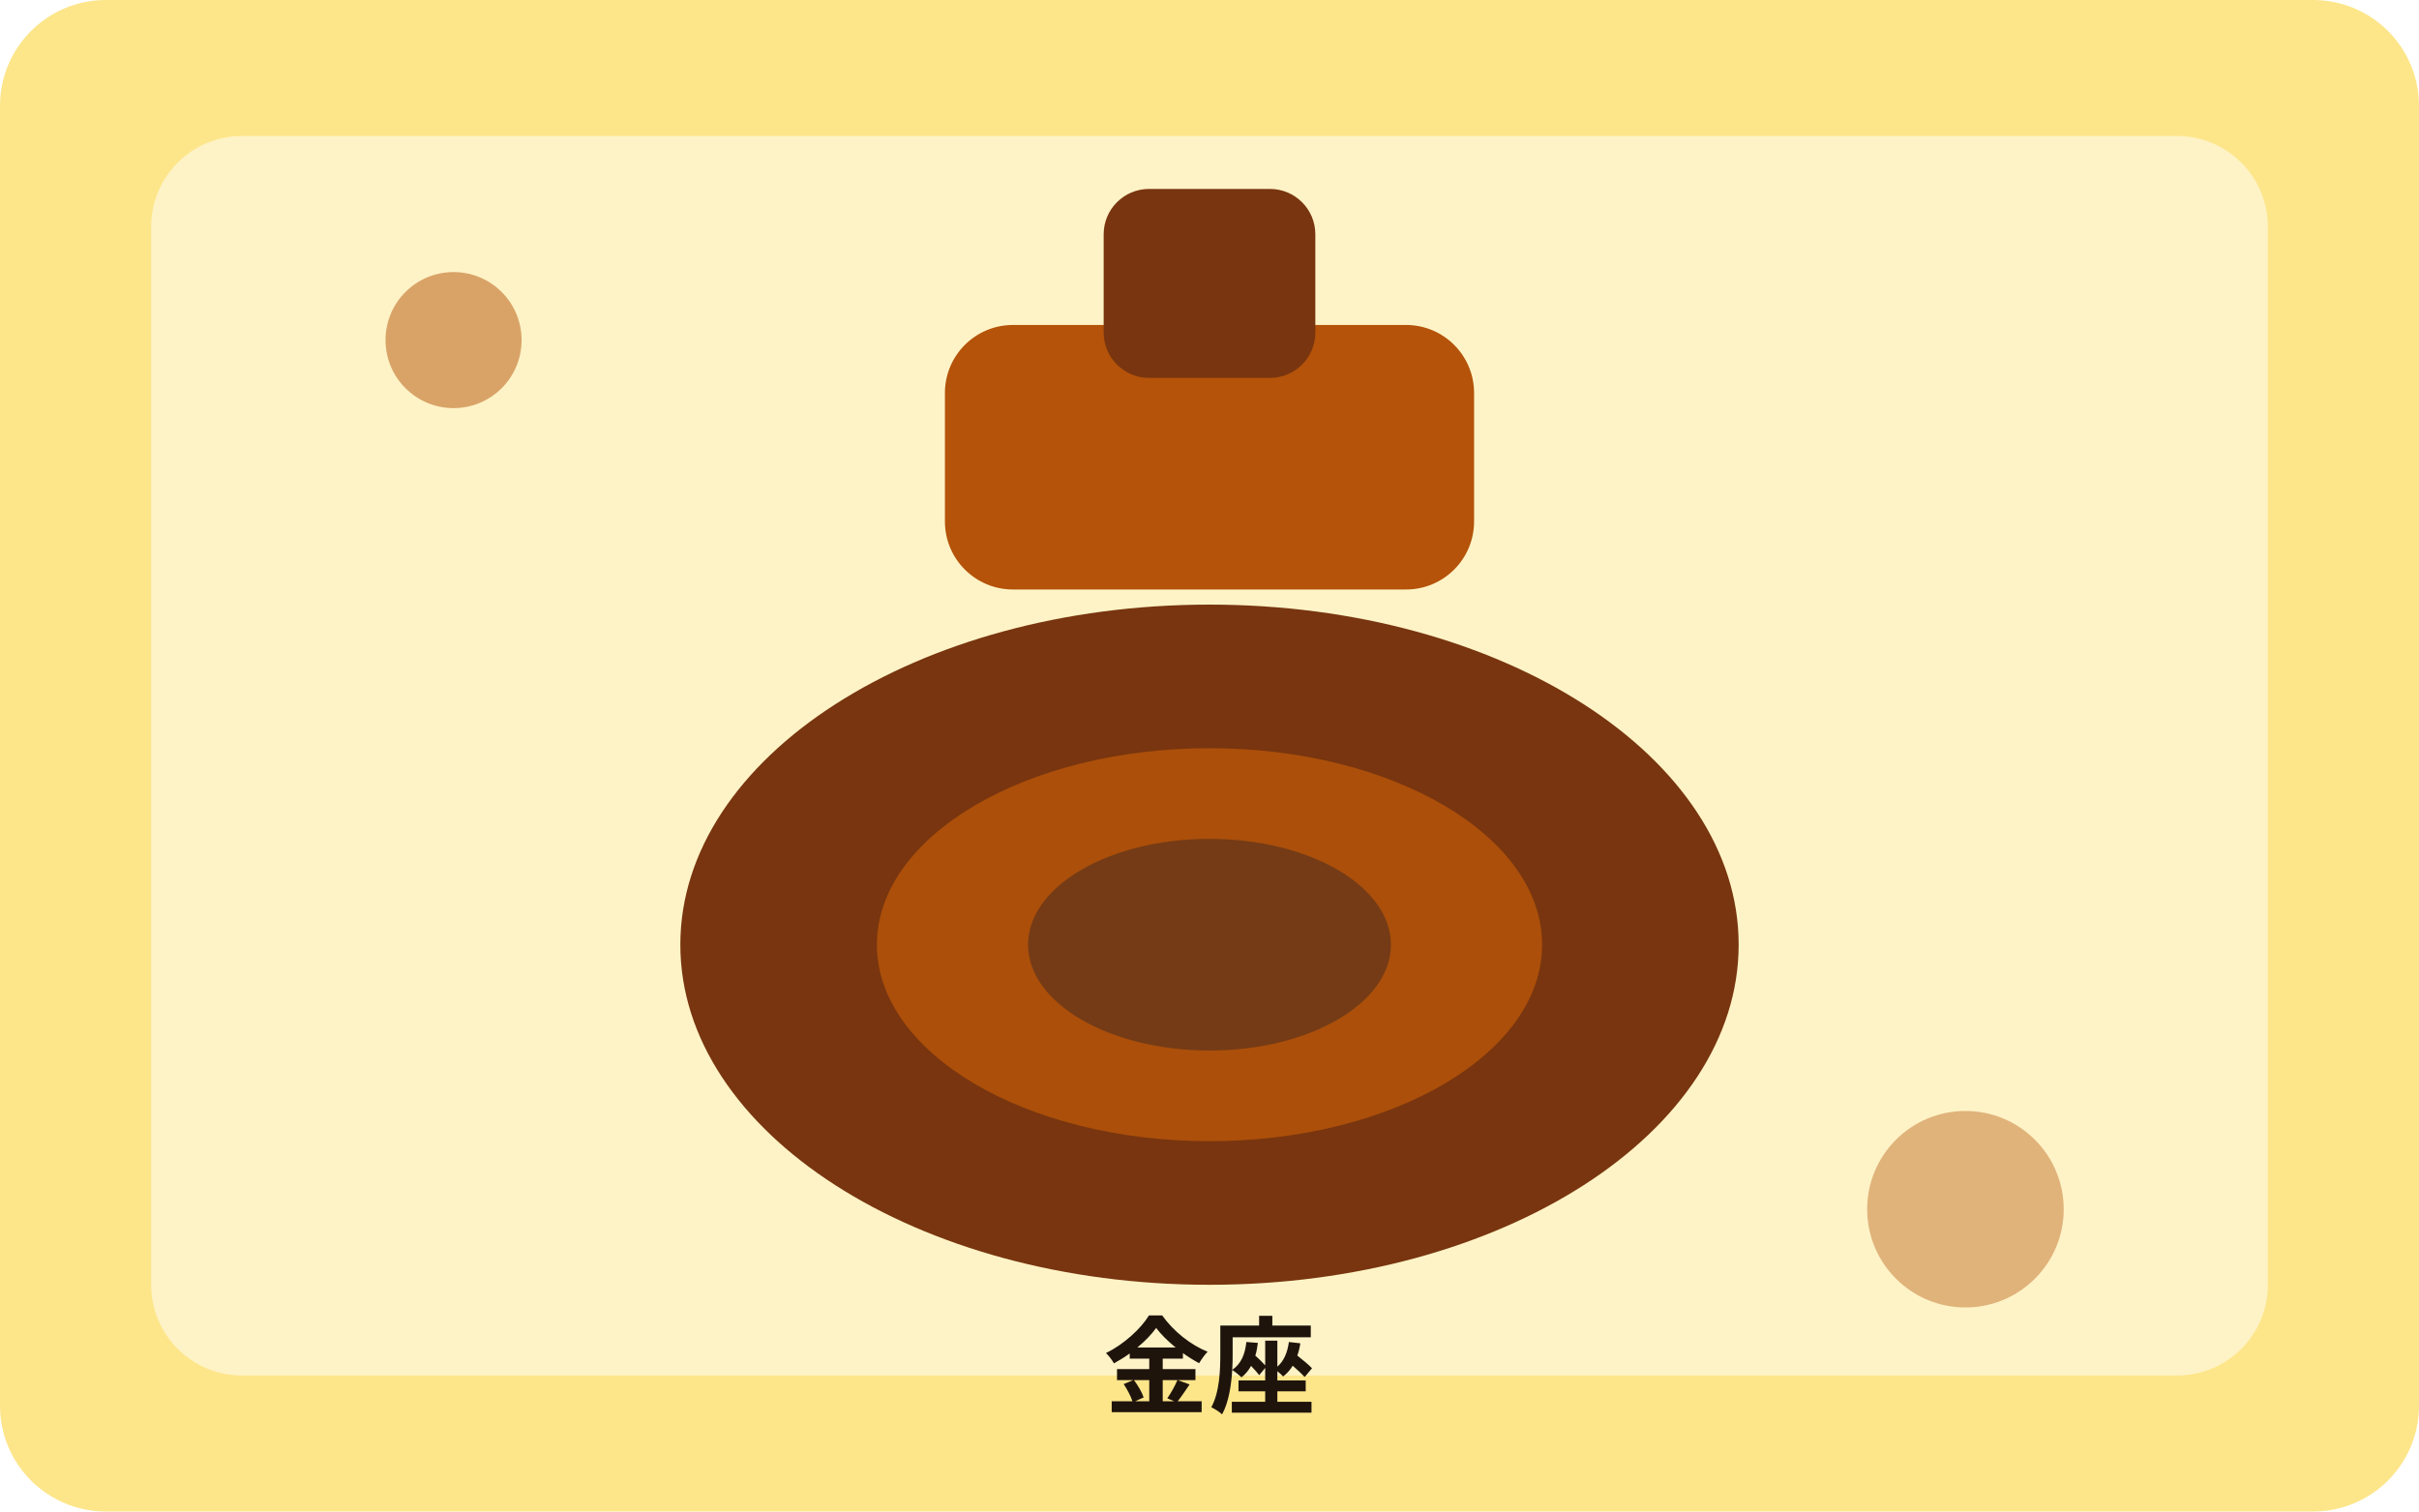
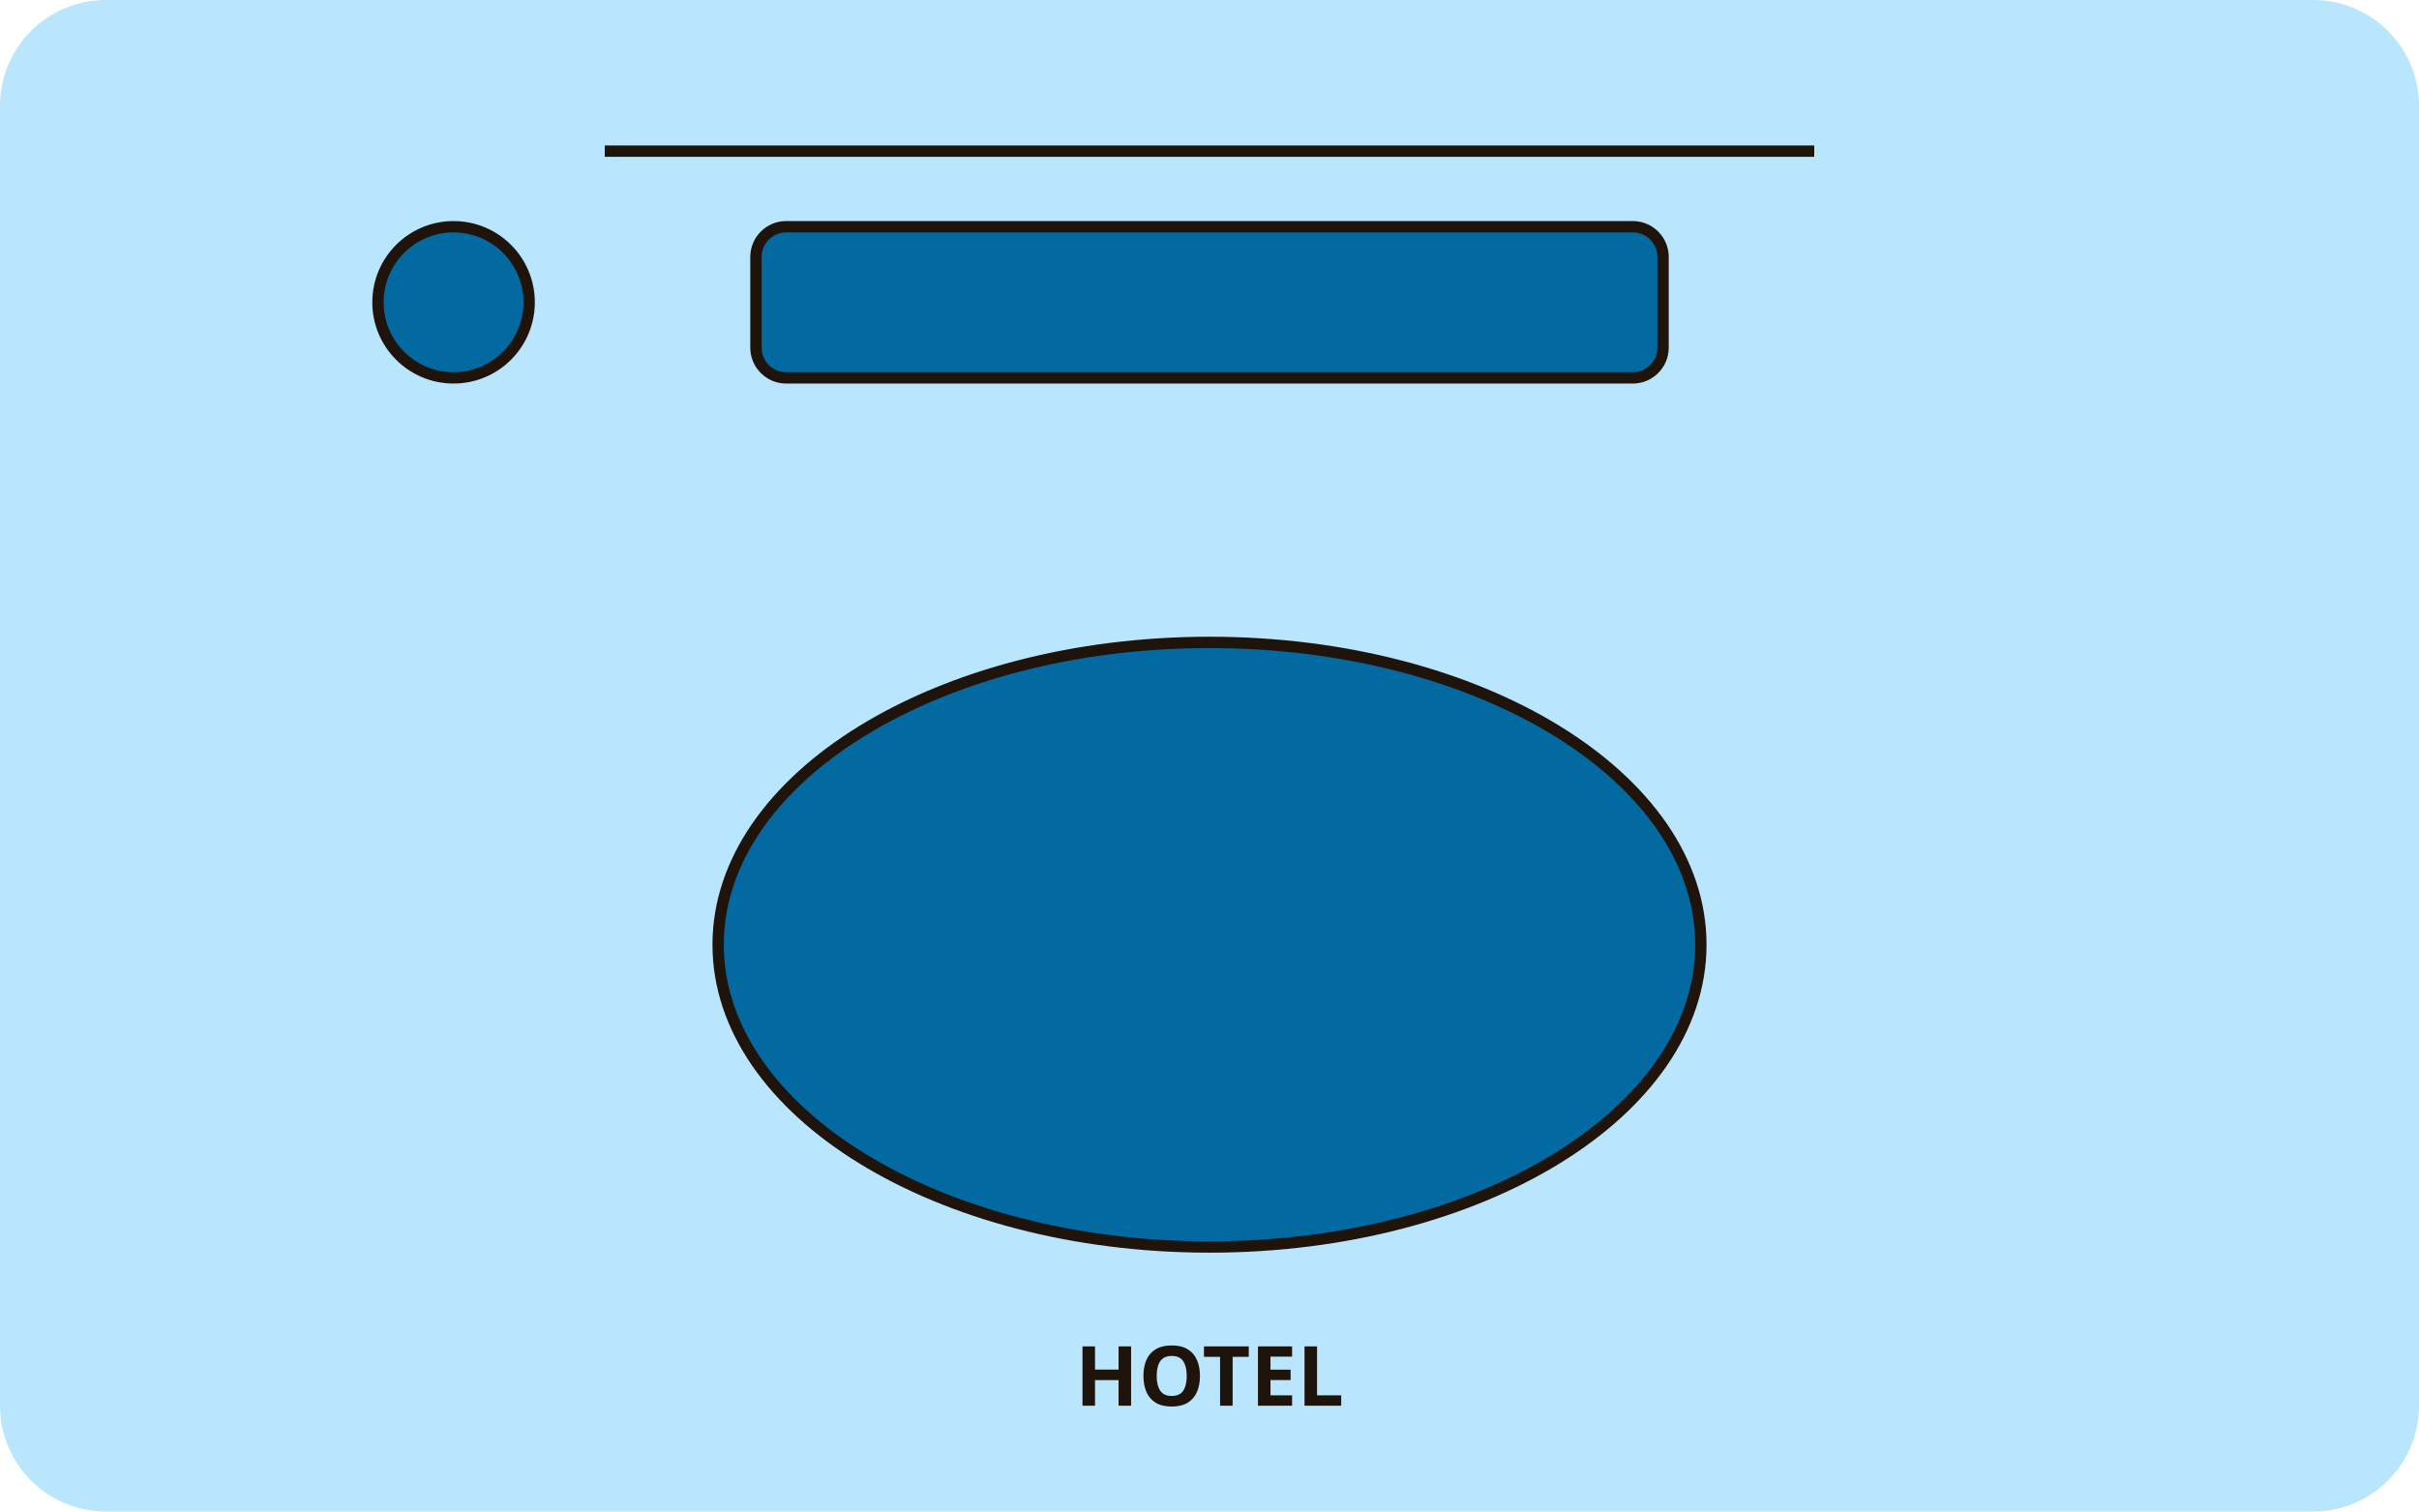
<svg xmlns="http://www.w3.org/2000/svg" viewBox="0 0 640 400" role="img">
-   <rect width="640" height="400" rx="28" fill="#fde68a" />
-   <rect x="40" y="36" width="560" height="328" rx="24" fill="#fffdf8" opacity="0.55" />
-   <ellipse cx="320" cy="250" rx="140" ry="90" fill="#78350f" />
-   <ellipse cx="320" cy="250" rx="88" ry="52" fill="#b45309" opacity="0.85" />
-   <ellipse cx="320" cy="250" rx="48" ry="28" fill="#0f172a" opacity="0.35" />
-   <rect x="250" y="86" width="140" height="70" rx="18" fill="#b45309" />
-   <rect x="292" y="50" width="56" height="50" rx="12" fill="#78350f" />
-   <circle cx="120" cy="90" r="18" fill="#b45309" opacity="0.5" />
-   <circle cx="520" cy="320" r="26" fill="#b45309" opacity="0.4" />
-   <text x="320" y="372" text-anchor="middle" font-family="sans-serif" font-size="28" font-weight="700" fill="#1f140c">金座</text>
+   <rect width="640" height="400" rx="28" fill="#bae6fd" />
+   <g fill="#0369a1" stroke="#1f140c" stroke-width="3">
+     <rect x="200" y="60" width="240" height="40" rx="8" />
+     <ellipse cx="320" cy="250" rx="130" ry="80" />
+     <path d="M160 40 h320" />
+     <circle cx="120" cy="80" r="20" />
+   </g>
+   <text x="320" y="372" text-anchor="middle" font-family="sans-serif" font-size="22" font-weight="700" fill="#1f140c">HOTEL</text>
</svg>
